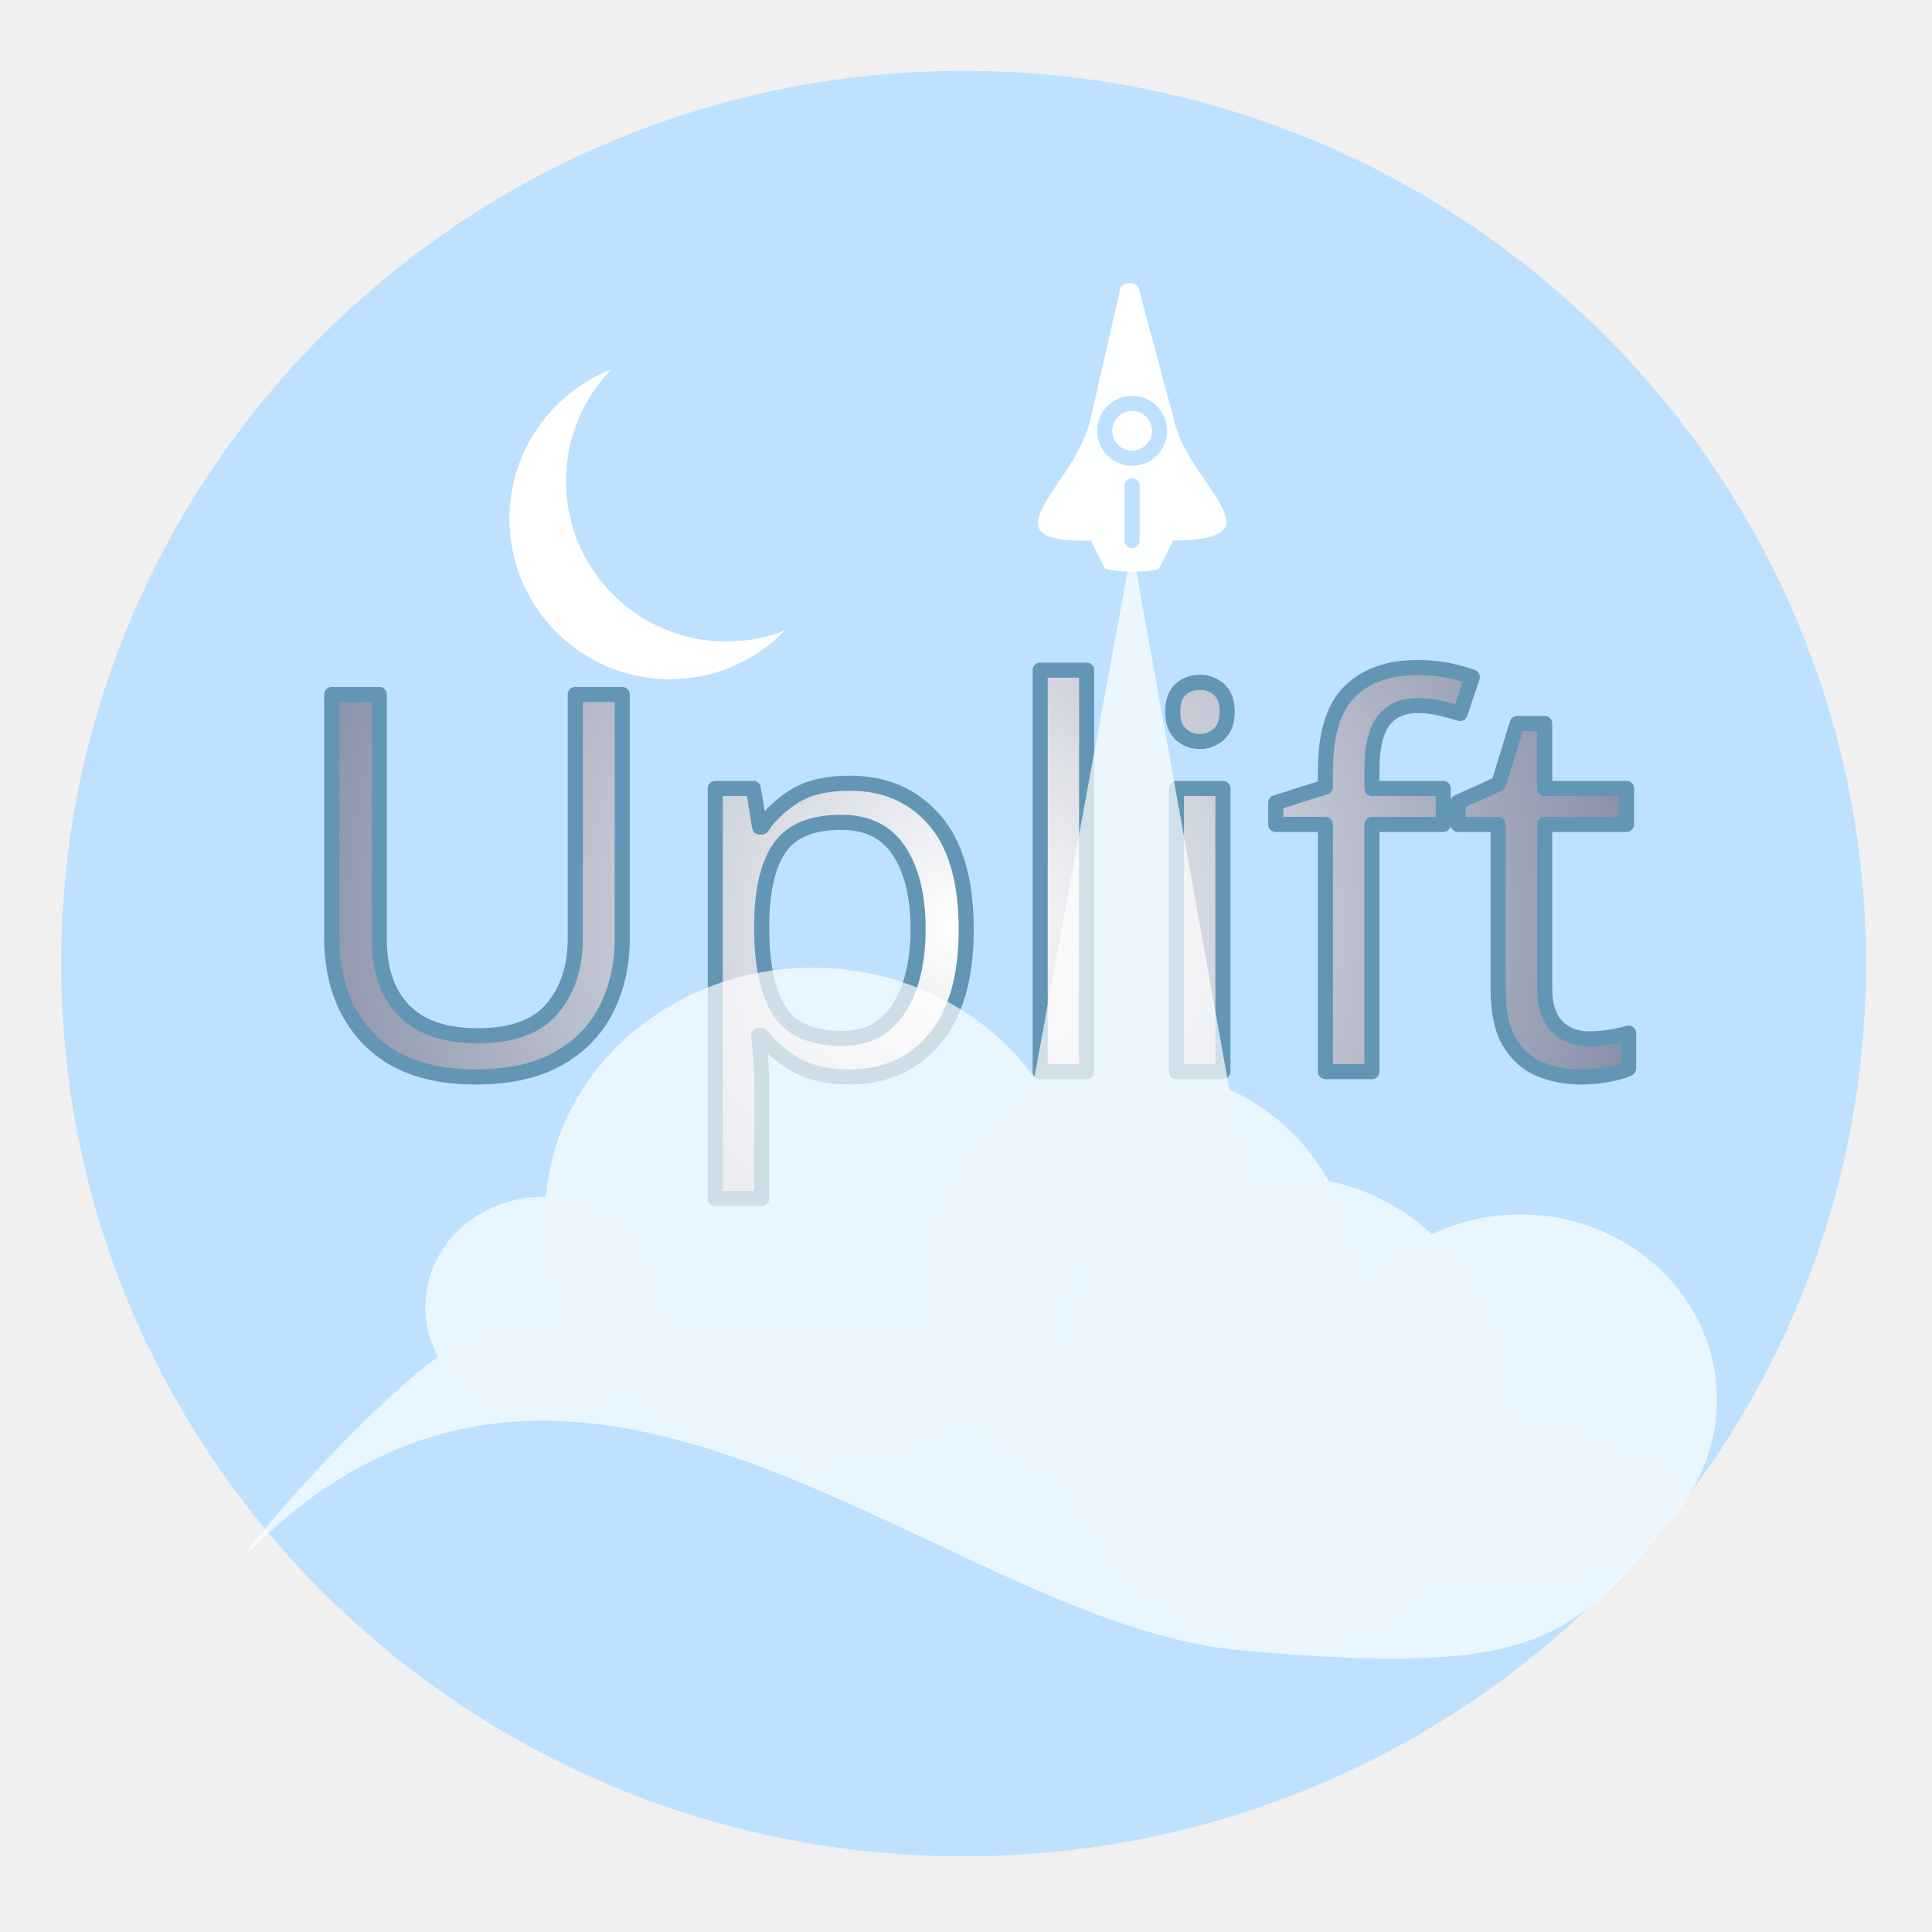
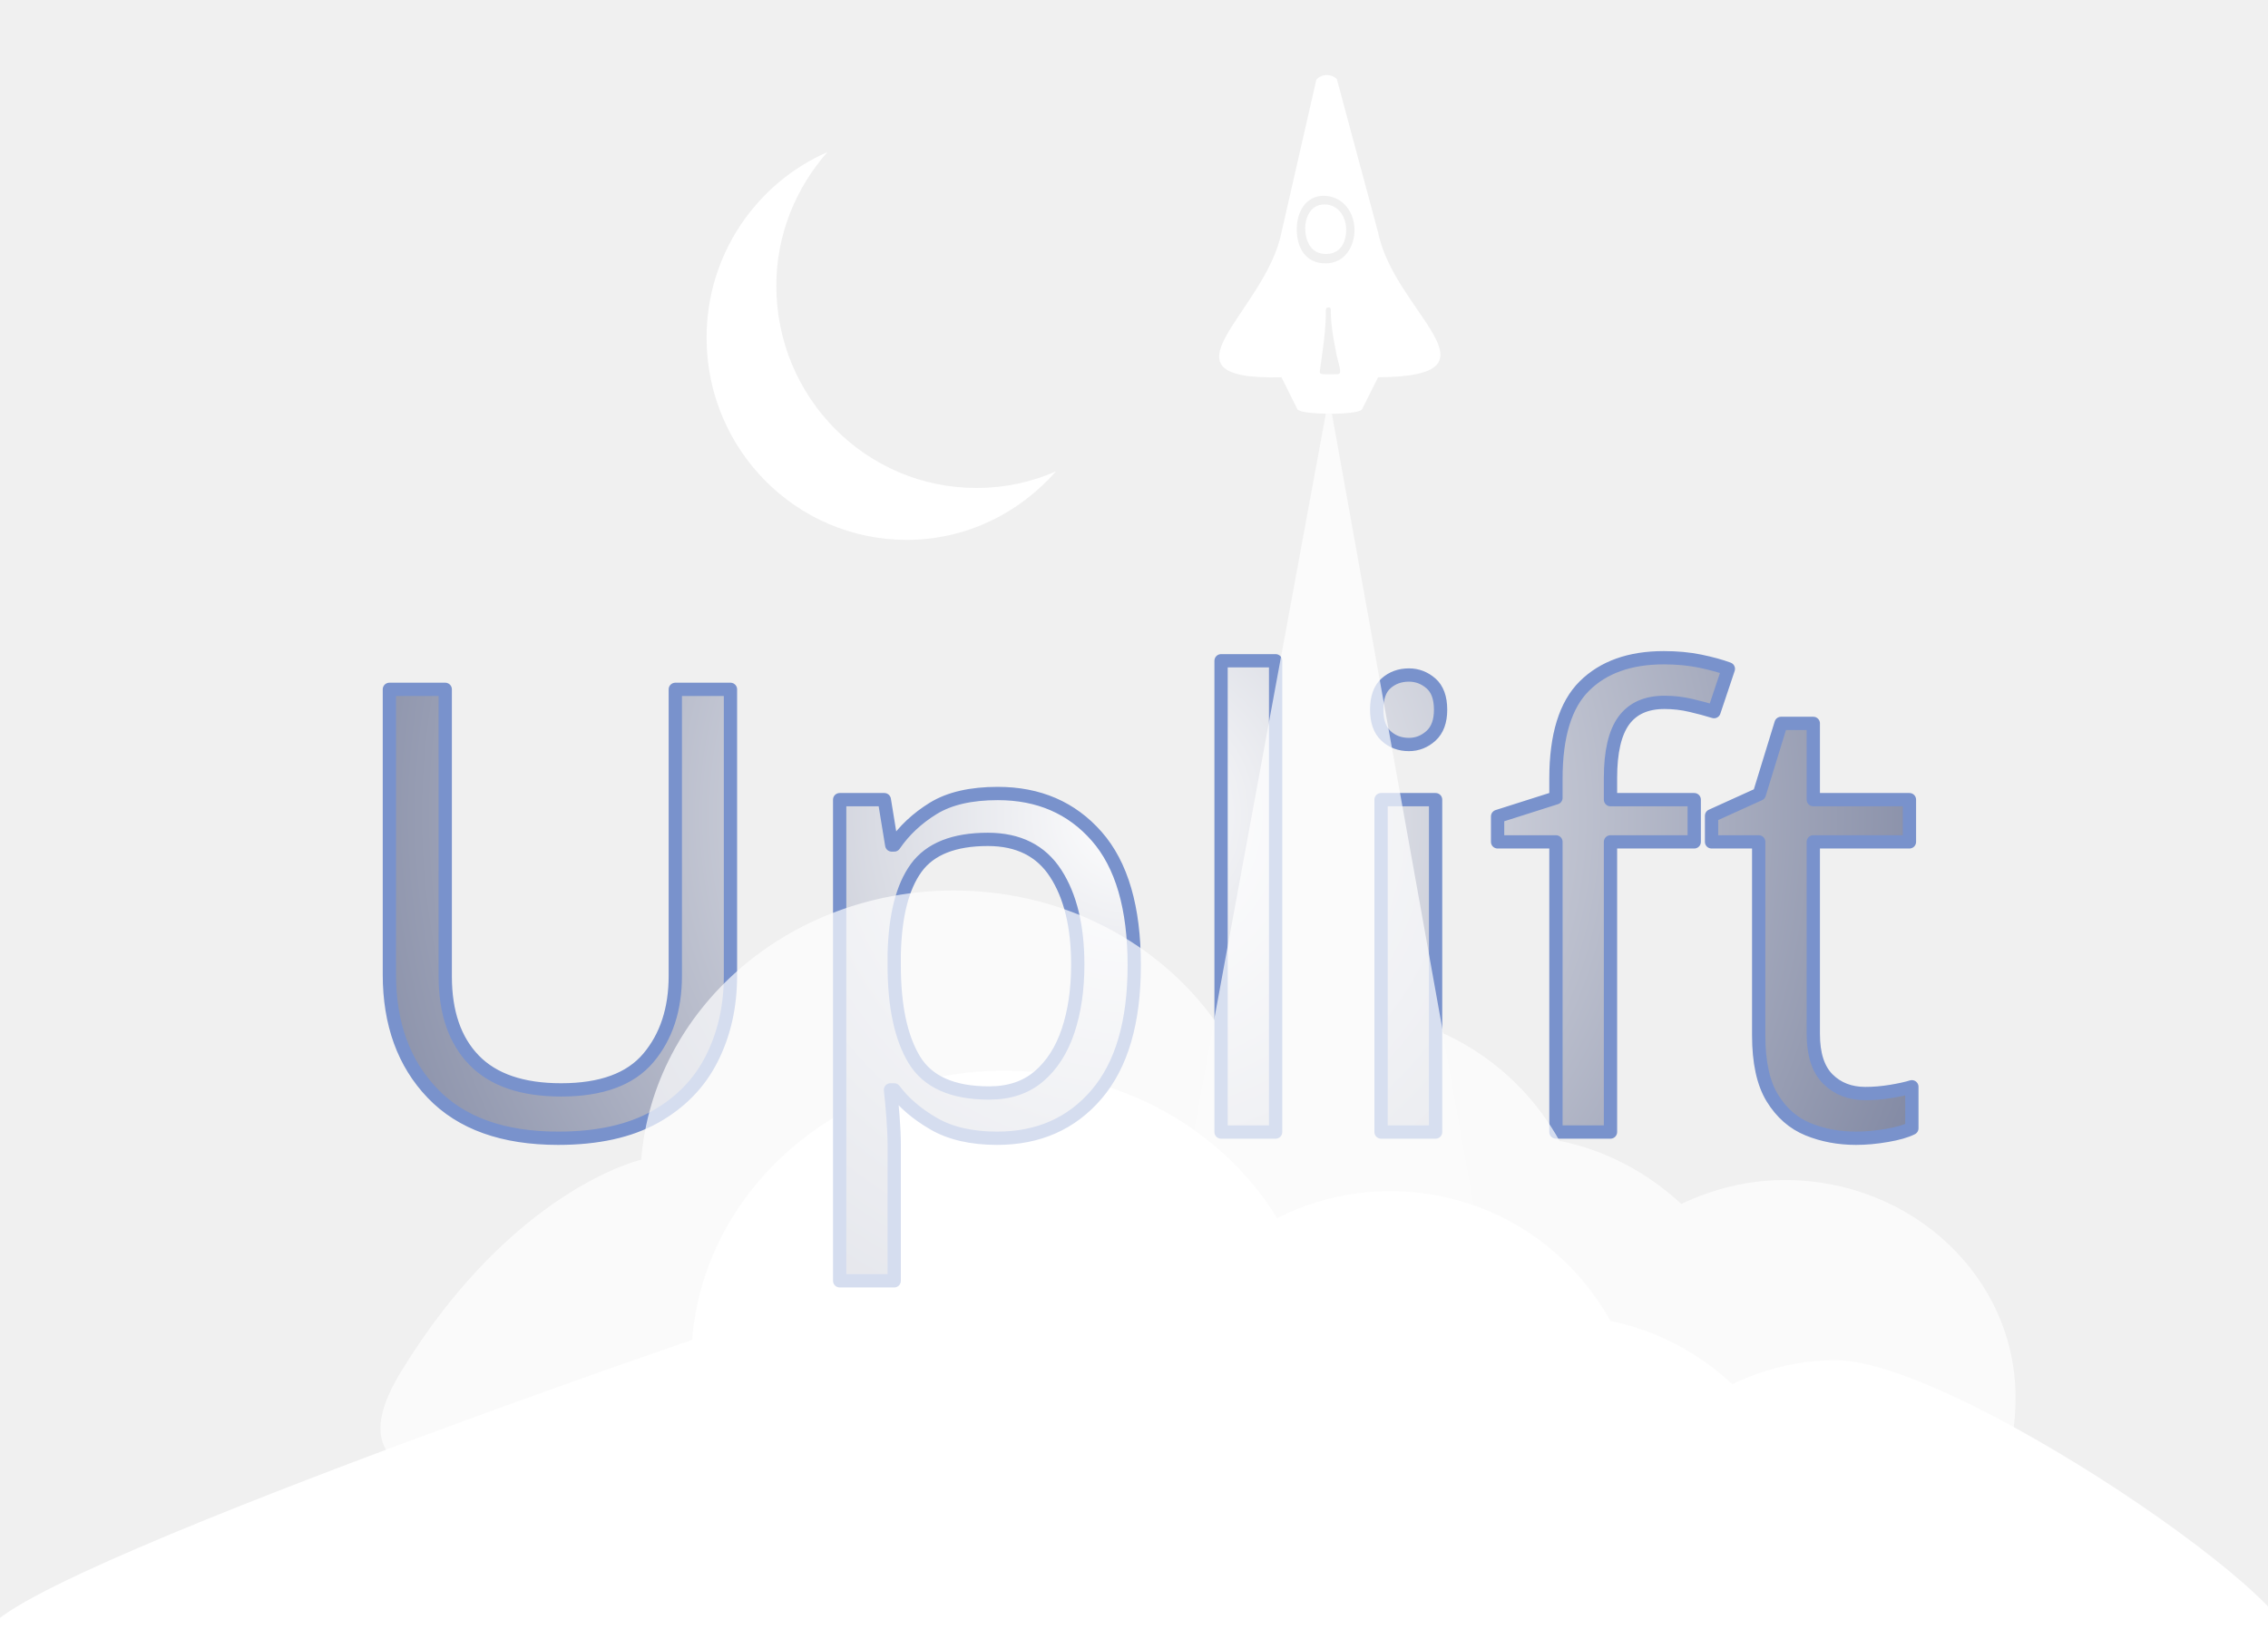
- <svg xmlns="http://www.w3.org/2000/svg" xmlns:ns1="http://inkpad.envoza.com/svg_extensions" height="512pt" width="512pt" version="1.1" viewBox="0,0,512,512">
+ <svg xmlns="http://www.w3.org/2000/svg" xmlns:ns1="http://inkpad.envoza.com/svg_extensions" height="370pt" width="512pt" version="1.1" viewBox="0,0,512,370">
  <defs>
    <radialGradient cx="250" r="240" id="RadialGradient" gradientUnits="userSpaceOnUse" gradientTransform="matrix(1 0 0 1 -10 -193)" cy="261.5">
      <stop stop-color="#ffffff" offset="0" />
      <stop stop-color="#626b8c" offset="1" />
    </radialGradient>
  </defs>
-   <g id="Layer 1" ns1:layerName="Layer 1">
-     <path d="M16.213+255.36C16.213+124.697+123.283+18.773+255.36+18.773C387.437+18.773+494.507+124.697+494.507+255.36C494.507+386.023+387.437+491.947+255.36+491.947C123.283+491.947+16.213+386.023+16.213+255.36Z" opacity="1" fill="#bde1ff" />
-   </g>
  <g id="Layer 2" ns1:layerName="Layer 2">
-     <text stroke="#6296b4" stroke-width="4" ns1:shadowRadius="10" x="0" ns1:shadowOpacity="0.607296" fill="url(#RadialGradient)" ns1:shadowAngle="2.56084" transform="matrix(1 0 0 1 15 177)" stroke-linecap="round" opacity="1" stroke-linejoin="round" font-family="'Copperplate-Bold'" ns1:shadowOffset="10" font-size="140" text-anchor="middle" y="0" ns1:width="480" ns1:text="Uplift" ns1:shadowColor="#2f3b73">
-       <tspan x="240" y="107" textLength="466.9">
+     <path d="M299.447+16.939C298.61+16.96+297.789+17.316+297.166+17.97L289.291+52.47C285.655+70.65+259.541+85.9+289.291+85.189L292.916+92.47C294.225+93.716+306.201+93.779+307.447+92.47L311.104+85.189C340.862+84.963+314.74+70.65+311.104+52.47L301.791+17.845C301.136+17.222+300.285+16.918+299.447+16.939ZM298.937+44.207C303.492+44.357+305.76+48.324+305.78+51.815C305.802+55.737+303.536+59.452+299.264+59.467C294.765+59.482+292.768+55.989+292.746+51.797C292.727+48.067+294.637+44.166+298.937+44.207ZM298.922+46.151C295.624+46.233+294.613+49.471+294.643+51.63C294.678+54.206+295.819+57.438+299.468+57.348C303.101+57.259+303.935+53.938+303.905+51.764C303.874+49.528+302.599+46.176+298.922+46.151ZM299.881+69.409C300.451+69.412+300.424+69.879+300.424+69.923C300.424+71.832+300.602+73.821+300.979+76.095C301.152+77.144+301.759+80.272+301.791+80.439C301.806+80.515+302.2+82.009+302.229+82.127C302.405+82.855+302.525+83.346+302.541+83.689C302.557+84.032+302.475+84.249+302.291+84.408C302.134+84.543+301.642+84.467+301.354+84.502C301.008+84.543+299.161+84.513+299.041+84.502C298.867+84.485+298.472+84.47+298.447+84.47C298.171+84.47+297.947+84.246+297.947+83.97C297.947+83.884+297.972+83.609+297.979+83.564C298.033+83.181+298.348+80.917+298.416+80.439C299.053+75.963+299.322+73.081+299.322+69.939C299.322+69.663+299.513+69.407+299.881+69.409Z" fill-opacity="0.981" fill="#ffffff" opacity="1" />
+     <path d="M186.788+34.337C170.76+41.355+159.507+57.468+159.507+76.244C159.507+101.465+179.734+121.9+204.694+121.9C218.142+121.9+230.103+115.851+238.382+106.431C232.879+108.841+226.823+110.181+220.444+110.181C195.484+110.181+175.257+89.746+175.257+64.525C175.257+52.893+179.701+42.401+186.788+34.337Z" fill-opacity="0.981" fill="#ffffff" opacity="1" />
+     <path d="M226.779+241.754C189.446+241.754+158.94+268.571+156.247+302.566C155.917+302.557-43.407+371.111+4.506+371.111C51.728+371.111+480.566+375.66+514.575+373.274C535.122+371.832+443.17+307.129+414.404+307.129C405.968+307.129+398.108+309.18+391.06+312.535C383.376+305.419+373.969+300.37+363.56+298.285C353.865+280.792+335.257+268.941+313.841+268.941C304.646+268.941+295.995+271.16+288.31+275.035C276.132+255.176+253.168+241.754+226.779+241.754Z" fill-opacity="0.981" fill="#ffffff" opacity="1" />
+     <text stroke="#7992cc" stroke-width="3" ns1:shadowRadius="10" x="0" ns1:shadowOpacity="0.607296" fill="url(#RadialGradient)" ns1:shadowAngle="2.56084" transform="matrix(1 0 0 1 15 115.603)" stroke-linecap="round" opacity="1" stroke-linejoin="round" font-family="'Futura-CondensedExtraBold'" ns1:shadowOffset="10" font-size="140" text-anchor="middle" y="0" ns1:width="480" ns1:text="Uplift" ns1:shadowColor="#2f3b73">
+       <tspan x="240" y="140" textLength="344.736">
Uplift</tspan>
    </text>
-   </g>
-   <g id="Layer 2_2" ns1:layerName="Layer 2">
-     <g opacity="1">
-       <path d="M301.626+75.902L310.929+110.535C314.565+128.715+340.686+143.033+310.929+143.259L307.293+150.531C306.047+151.84+294.058+151.776+292.749+150.531L289.113+143.259C259.362+143.97+285.477+128.715+289.113+110.535L296.999+76.016C298.245+74.707+300.317+74.656+301.626+75.902Z" fill-opacity="0.981" fill="#ffffff" opacity="1" />
-       <path stroke="#bde1ff" stroke-width="4" d="M292.749+114.171C292.749+110.155+296.004+106.899+300.021+106.899C304.037+106.899+307.293+110.155+307.293+114.171C307.293+118.187+304.037+121.443+300.021+121.443C296.004+121.443+292.749+118.187+292.749+114.171Z" fill="none" stroke-linecap="round" opacity="1" stroke-linejoin="round" />
-       <path stroke="#bde1ff" stroke-width="4" d="M300.021+128.715L300.021+143.259" fill="none" stroke-linecap="round" opacity="1" stroke-linejoin="round" />
+     <g opacity="0.703">
+       <path d="M215.281+201.072C177.949+201.072+147.443+227.89+144.75+261.884C144.42+261.875+115.612+268.739+90.599+309.605C72.177+339.705+110.147+336.612+163.747+335.783C232.092+334.726+381.666+337.652+410.852+337.26C439.616+336.874+455+342.618+455+315.509C455+288.401+431.673+266.447+402.906+266.447C394.471+266.447+386.611+268.498+379.562+271.853C371.878+264.738+362.471+259.688+352.062+257.603C342.368+240.111+323.76+228.259+302.344+228.259C293.149+228.259+284.498+230.478+276.812+234.353C264.635+214.494+241.671+201.072+215.281+201.072Z" fill-opacity="0.981" fill="#ffffff" opacity="1" />
+       <path d="M300+89.603L335+284.603L265+279.603L300+89.603Z" opacity="1" fill="#ffffff" />
    </g>
-     <g opacity="0.698">
-       <path d="M67.153+410.068C56.949+420.068+95.333+373.603+117.65+358.512C154.729+333.44+470+370+445+400C416.971+433.635+410.63+444.927+328.113+437.259C250+430+155.082+323.906+67.153+410.068Z" fill-opacity="0.981" fill="#ffffff" opacity="1" />
-       <path d="M279.735+372.99C279.735+338.47+308.804+311.899+341.179+311.899C373.553+311.899+399.797+339.883+399.797+374.402C399.797+408.922+373.553+436.906+341.179+436.906C308.804+436.906+279.735+407.51+279.735+372.99Z" fill-opacity="0.981" fill="#ffffff" opacity="1" />
-       <path d="M144.488+322.14C144.488+285.865+176.187+256.459+215.29+256.459C254.392+256.459+286.091+285.865+286.091+322.14C286.091+358.415+254.392+387.821+215.29+387.821C176.187+387.821+144.488+358.415+144.488+322.14Z" fill-opacity="0.981" fill="#ffffff" opacity="1" />
-       <path d="M245.482+340.502C245.482+309.103+270.936+283.649+302.335+283.649C333.734+283.649+359.188+309.103+359.188+340.502C359.188+371.902+333.734+397.356+302.335+397.356C270.936+397.356+245.482+371.902+245.482+340.502Z" fill-opacity="0.981" fill="#ffffff" opacity="1" />
-       <path d="M112.707+346.329C112.707+330.239+126.619+317.196+143.782+317.196C160.944+317.196+174.857+330.239+174.857+346.329C174.857+362.419+160.944+375.462+143.782+375.462C126.619+375.462+112.707+362.419+112.707+346.329Z" fill-opacity="0.981" fill="#ffffff" opacity="1" />
-       <path d="M350.828+370.916C350.828+343.807+374.148+321.831+402.914+321.831C431.68+321.831+455+343.807+455+370.916C455+398.024+431.68+420+402.914+420C374.148+420+350.828+398.024+350.828+370.916Z" fill-opacity="0.981" fill="#ffffff" opacity="1" />
-       <path d="M300+145L335+340L265+335L300+145Z" opacity="1" fill="#ffffff" />
-     </g>
-     <path d="M135+137.5C135+114.028+154.028+95+177.5+95C200.972+95+220+114.028+220+137.5C220+160.972+200.972+180+177.5+180C154.028+180+135+160.972+135+137.5Z" opacity="1" fill="#ffffff" />
-     <path d="M150+127.5C150+104.028+169.028+85+192.5+85C215.972+85+235+104.028+235+127.5C235+150.972+215.972+170+192.5+170C169.028+170+150+150.972+150+127.5Z" opacity="1" fill="#bde1ff" />
  </g>
</svg>
